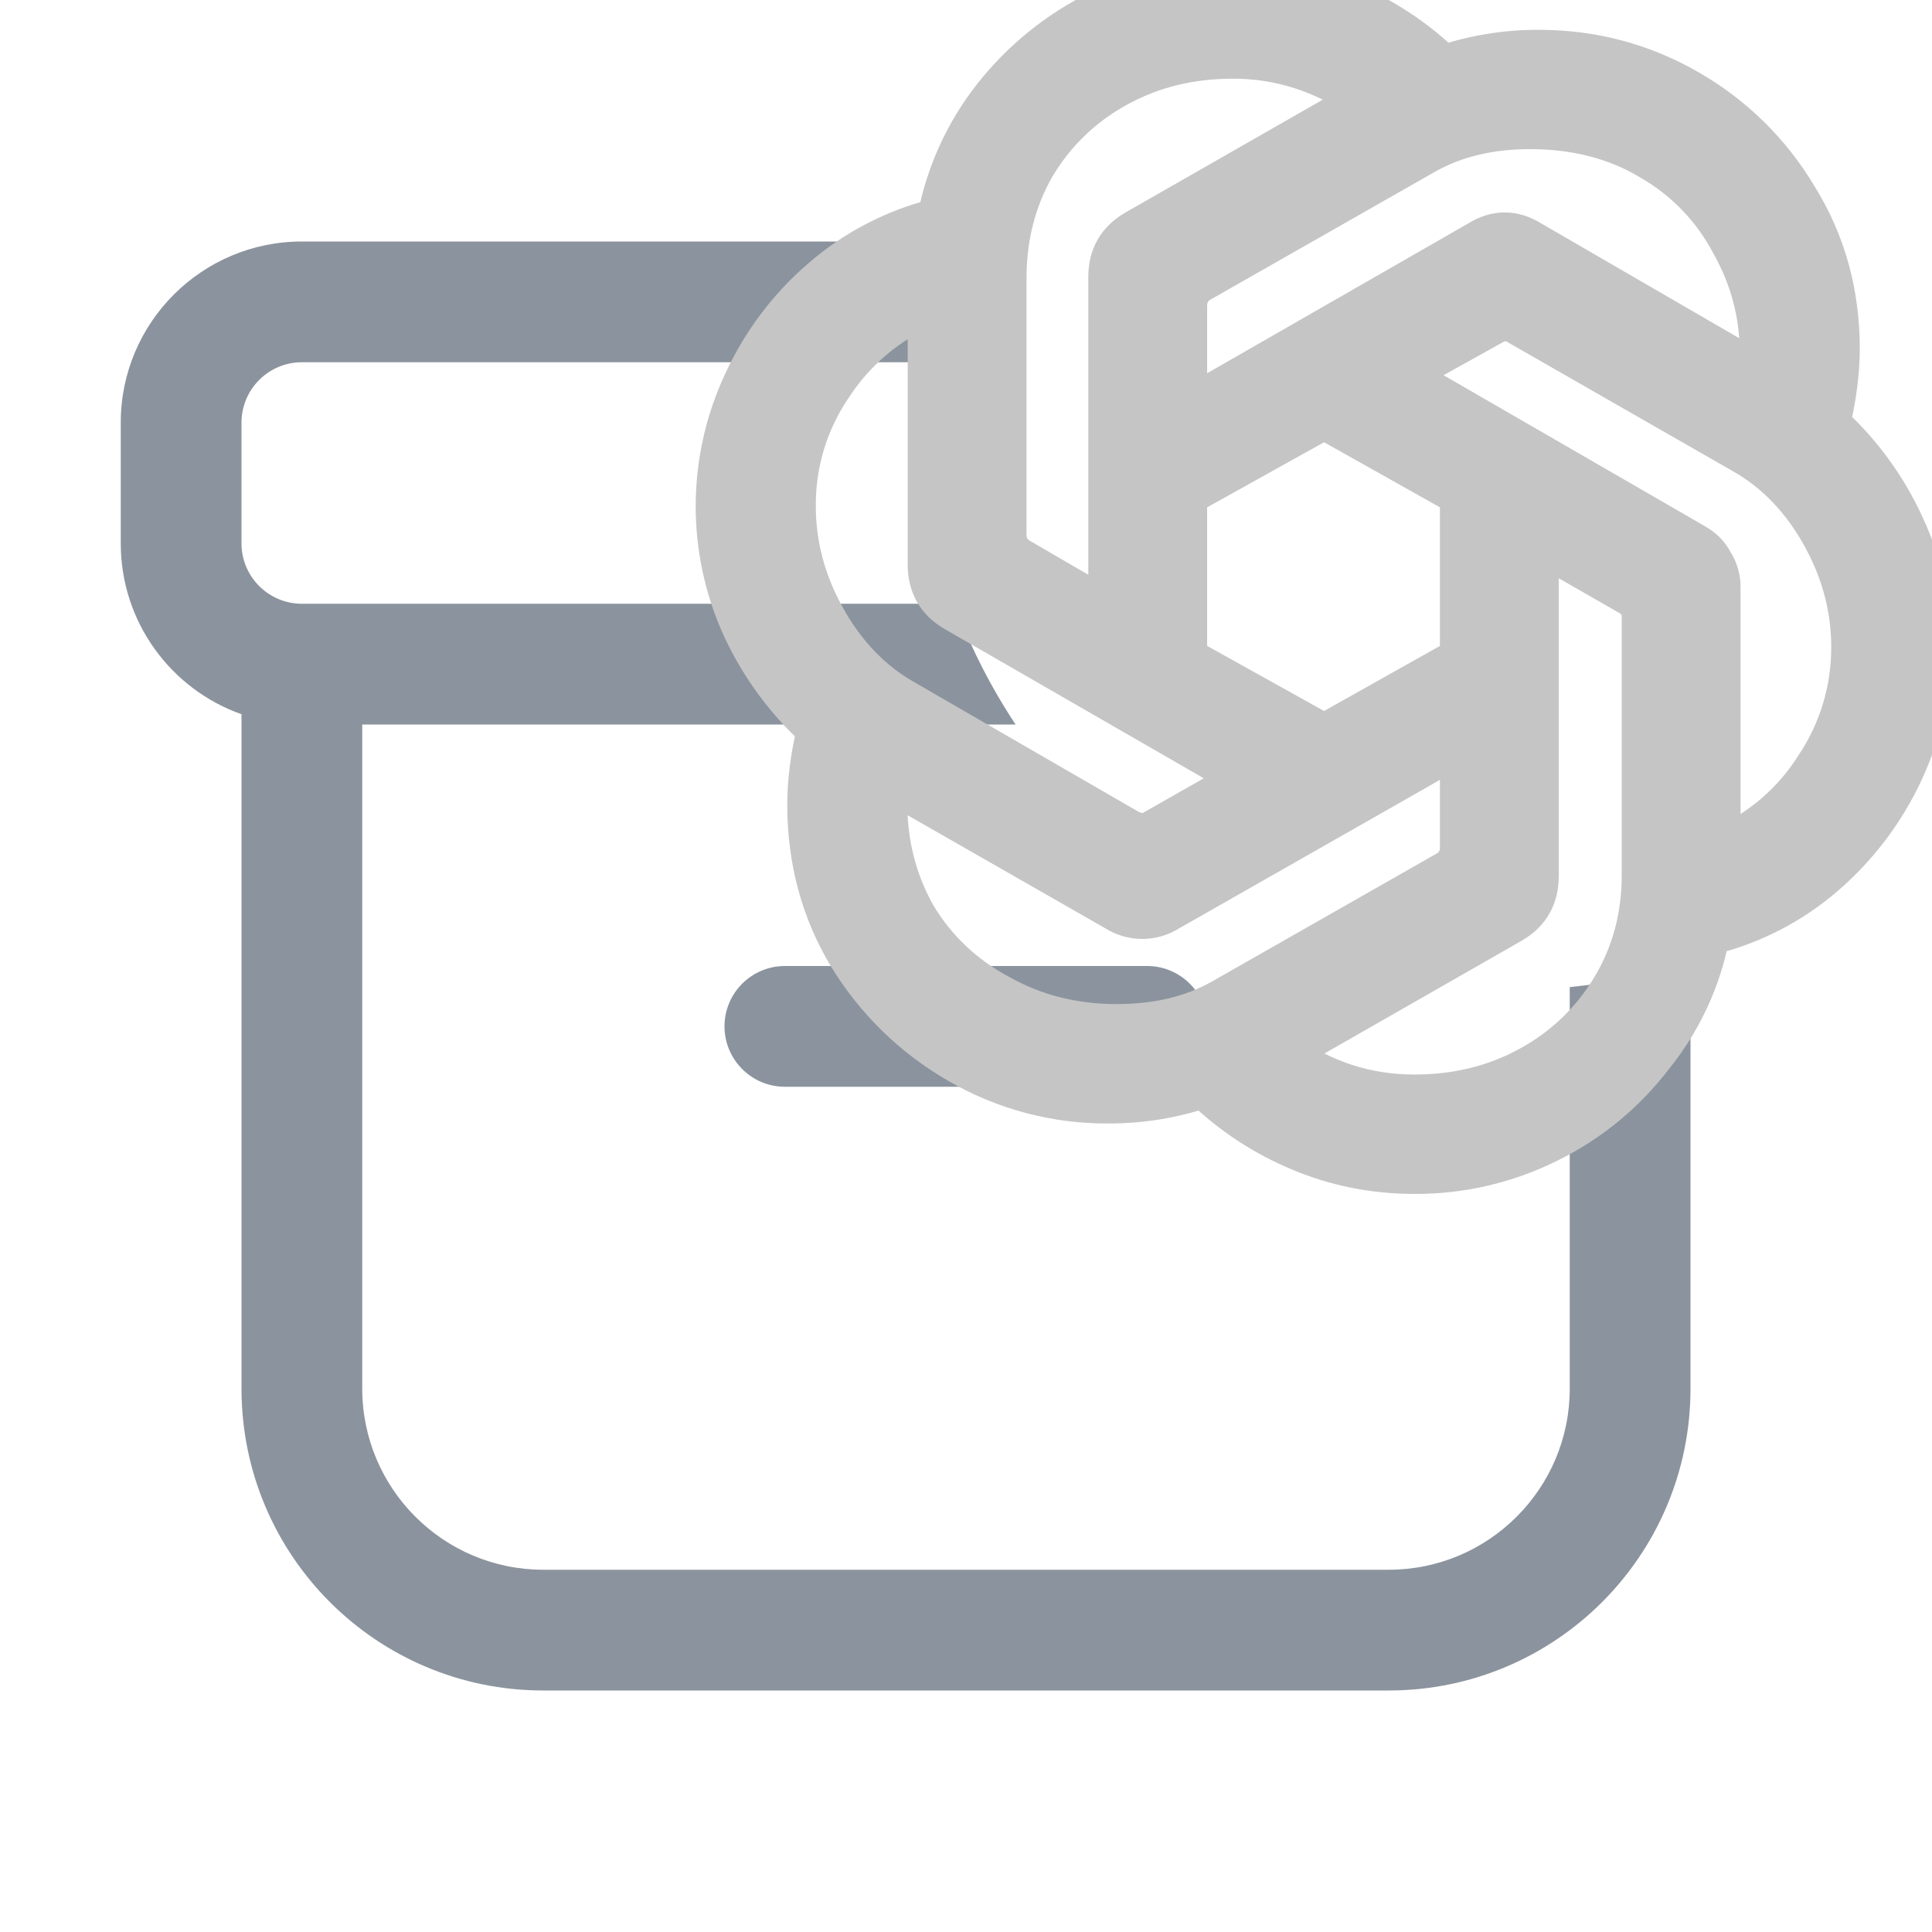
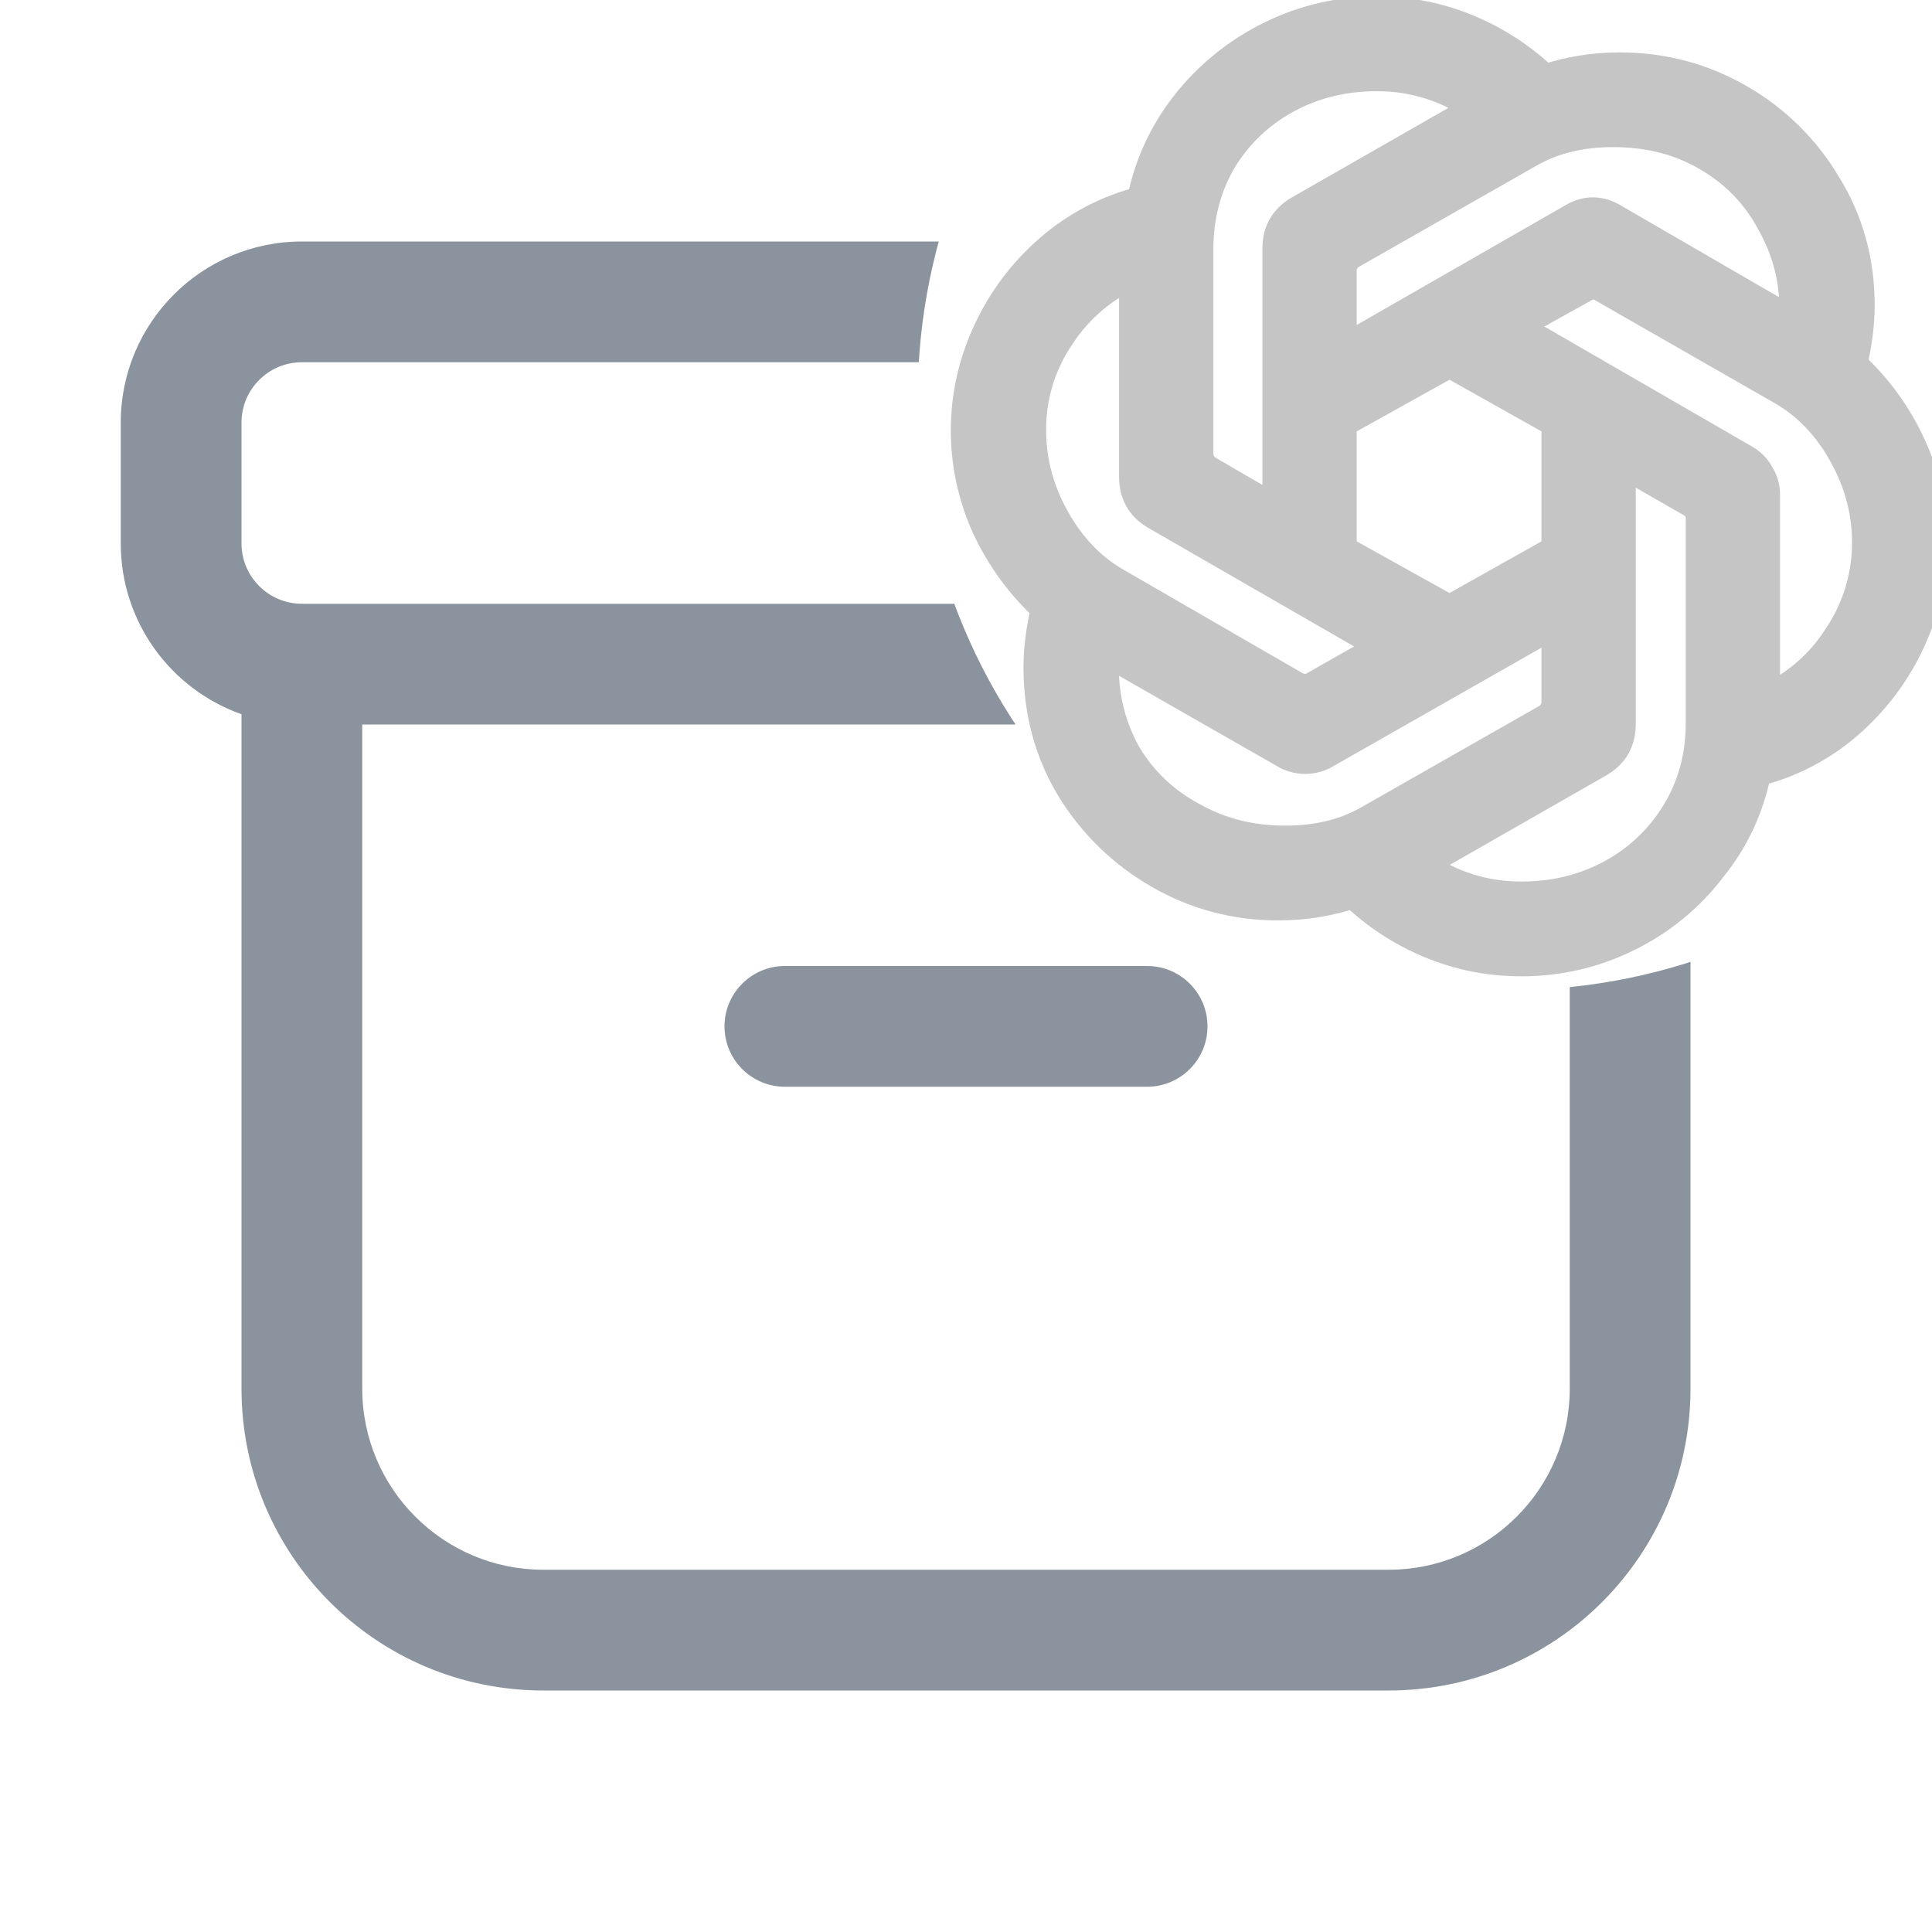
<svg xmlns="http://www.w3.org/2000/svg" viewBox="0 0 16 16" width="16" height="16">
  <defs>
    <clipPath id="k">
      <path clip-rule="evenodd" d="M0 0H16V16H0Z M7.6 3.3a4.9 4.9 0 1 0 9.8 0a4.9 4.9 0 1 0 -9.8 0Z" />
    </clipPath>
  </defs>
  <g clip-path="url(#k)">
    <path fill="#8b949e" d="M6.5 8C6.224 8 6 8.224 6 8.5C6 8.776 6.224 9 6.5 9H9.5C9.776 9 10 8.776 10 8.5C10 8.224 9.776 8 9.5 8H6.5ZM1 3.5C1 2.672 1.672 2 2.5 2H13.5C14.328 2 15 2.672 15 3.5V4.5C15 5.153 14.583 5.709 14 5.915V11.5C14 12.881 12.881 14 11.5 14H4.5C3.119 14 2 12.881 2 11.5V5.915C1.417 5.709 1 5.153 1 4.5V3.5ZM2.5 3C2.224 3 2 3.224 2 3.5V4.5C2 4.776 2.224 5 2.5 5H13.5C13.776 5 14 4.776 14 4.5V3.5C14 3.224 13.776 3 13.5 3H2.5ZM3 6V11.5C3 12.328 3.672 13 4.5 13H11.5C12.328 13 13 12.328 13 11.5V6H3Z" />
  </g>
-   <g transform="translate(5.92 -0.3) scale(0.42)">
+   <g transform="translate(8 0) scale(0.33333)">
    <path fill="#C5C5C5" stroke="#C5C5C5" stroke-width="0.8" stroke-linejoin="round" d="M13.795 23.856q-1.188 0-2.256-.448a6.1 6.1 0 0 1-1.9-1.247 5.8 5.8 0 0 1-1.875.306 5.8 5.8 0 0 1-2.944-.777 6.1 6.1 0 0 1-2.184-2.12q-.807-1.34-.808-2.99 0-.682.19-1.482a6.3 6.3 0 0 1-1.472-2.002 5.76 5.76 0 0 1 .024-4.85q.546-1.177 1.52-2.024a5.5 5.5 0 0 1 2.303-1.2A5.55 5.55 0 0 1 5.485 2.62 6.06 6.06 0 0 1 7.575.925 5.85 5.85 0 0 1 10.21.313q1.187 0 2.255.447a6.1 6.1 0 0 1 1.9 1.248 5.8 5.8 0 0 1 1.875-.306q1.59 0 2.944.776a5.9 5.9 0 0 1 2.16 2.12q.832 1.34.832 2.99 0 .682-.19 1.483a6.2 6.2 0 0 1 1.472 2.024q.522 1.13.522 2.378 0 1.272-.546 2.449a6.1 6.1 0 0 1-1.543 2.048 5.45 5.45 0 0 1-2.28 1.177 5.4 5.4 0 0 1-1.115 2.402 5.8 5.8 0 0 1-2.066 1.695 5.85 5.85 0 0 1-2.635.612M7.93 20.913q1.188 0 2.066-.495l4.463-2.542a.52.52 0 0 0 .238-.448v-2.024L8.95 18.676a.97.97 0 0 1-1.044 0L3.419 16.11a.7.7 0 0 1-.024.165v.282q0 1.201.57 2.213.594.99 1.639 1.554 1.044.59 2.326.589m.238-3.838q.143.07.26.07a.46.46 0 0 0 .238-.07l1.781-1.012-5.722-3.296q-.522-.306-.522-.918v-5.11a4.27 4.27 0 0 0-1.9 1.602 4.13 4.13 0 0 0-.712 2.354q0 1.155.594 2.213.593 1.06 1.543 1.601zm5.627 5.227q1.258 0 2.279-.565a4.25 4.25 0 0 0 1.614-1.554q.594-.99.594-2.213v-5.085q0-.283-.237-.424l-1.805-1.036v6.568q0 .613-.522.919l-4.487 2.566q1.163.825 2.564.824m.902-8.617v-3.202l-2.683-1.507-2.707 1.507v3.202l2.707 1.507zm-6.933-7.51q0-.612.522-.918l4.488-2.567a4.34 4.34 0 0 0-2.564-.824q-1.26 0-2.28.565a4.25 4.25 0 0 0-1.614 1.554q-.57.99-.57 2.213v5.062q0 .283.237.447l1.781 1.036zm12.061 11.253a4.13 4.13 0 0 0 1.876-1.6 4.2 4.2 0 0 0 .712-2.355q0-1.154-.593-2.213-.594-1.06-1.544-1.6l-4.44-2.543q-.142-.095-.26-.071a.46.46 0 0 0-.238.07l-1.78.99 5.745 3.319q.26.141.38.377a.9.9 0 0 1 .142.518zm-4.772-11.96q.522-.33 1.045 0l4.51 2.614v-.424q0-1.13-.57-2.142a4.1 4.1 0 0 0-1.59-1.648q-1.02-.613-2.374-.613-1.187 0-2.066.495L9.545 6.292a.52.52 0 0 0-.238.448v2.025z" />
  </g>
</svg>
